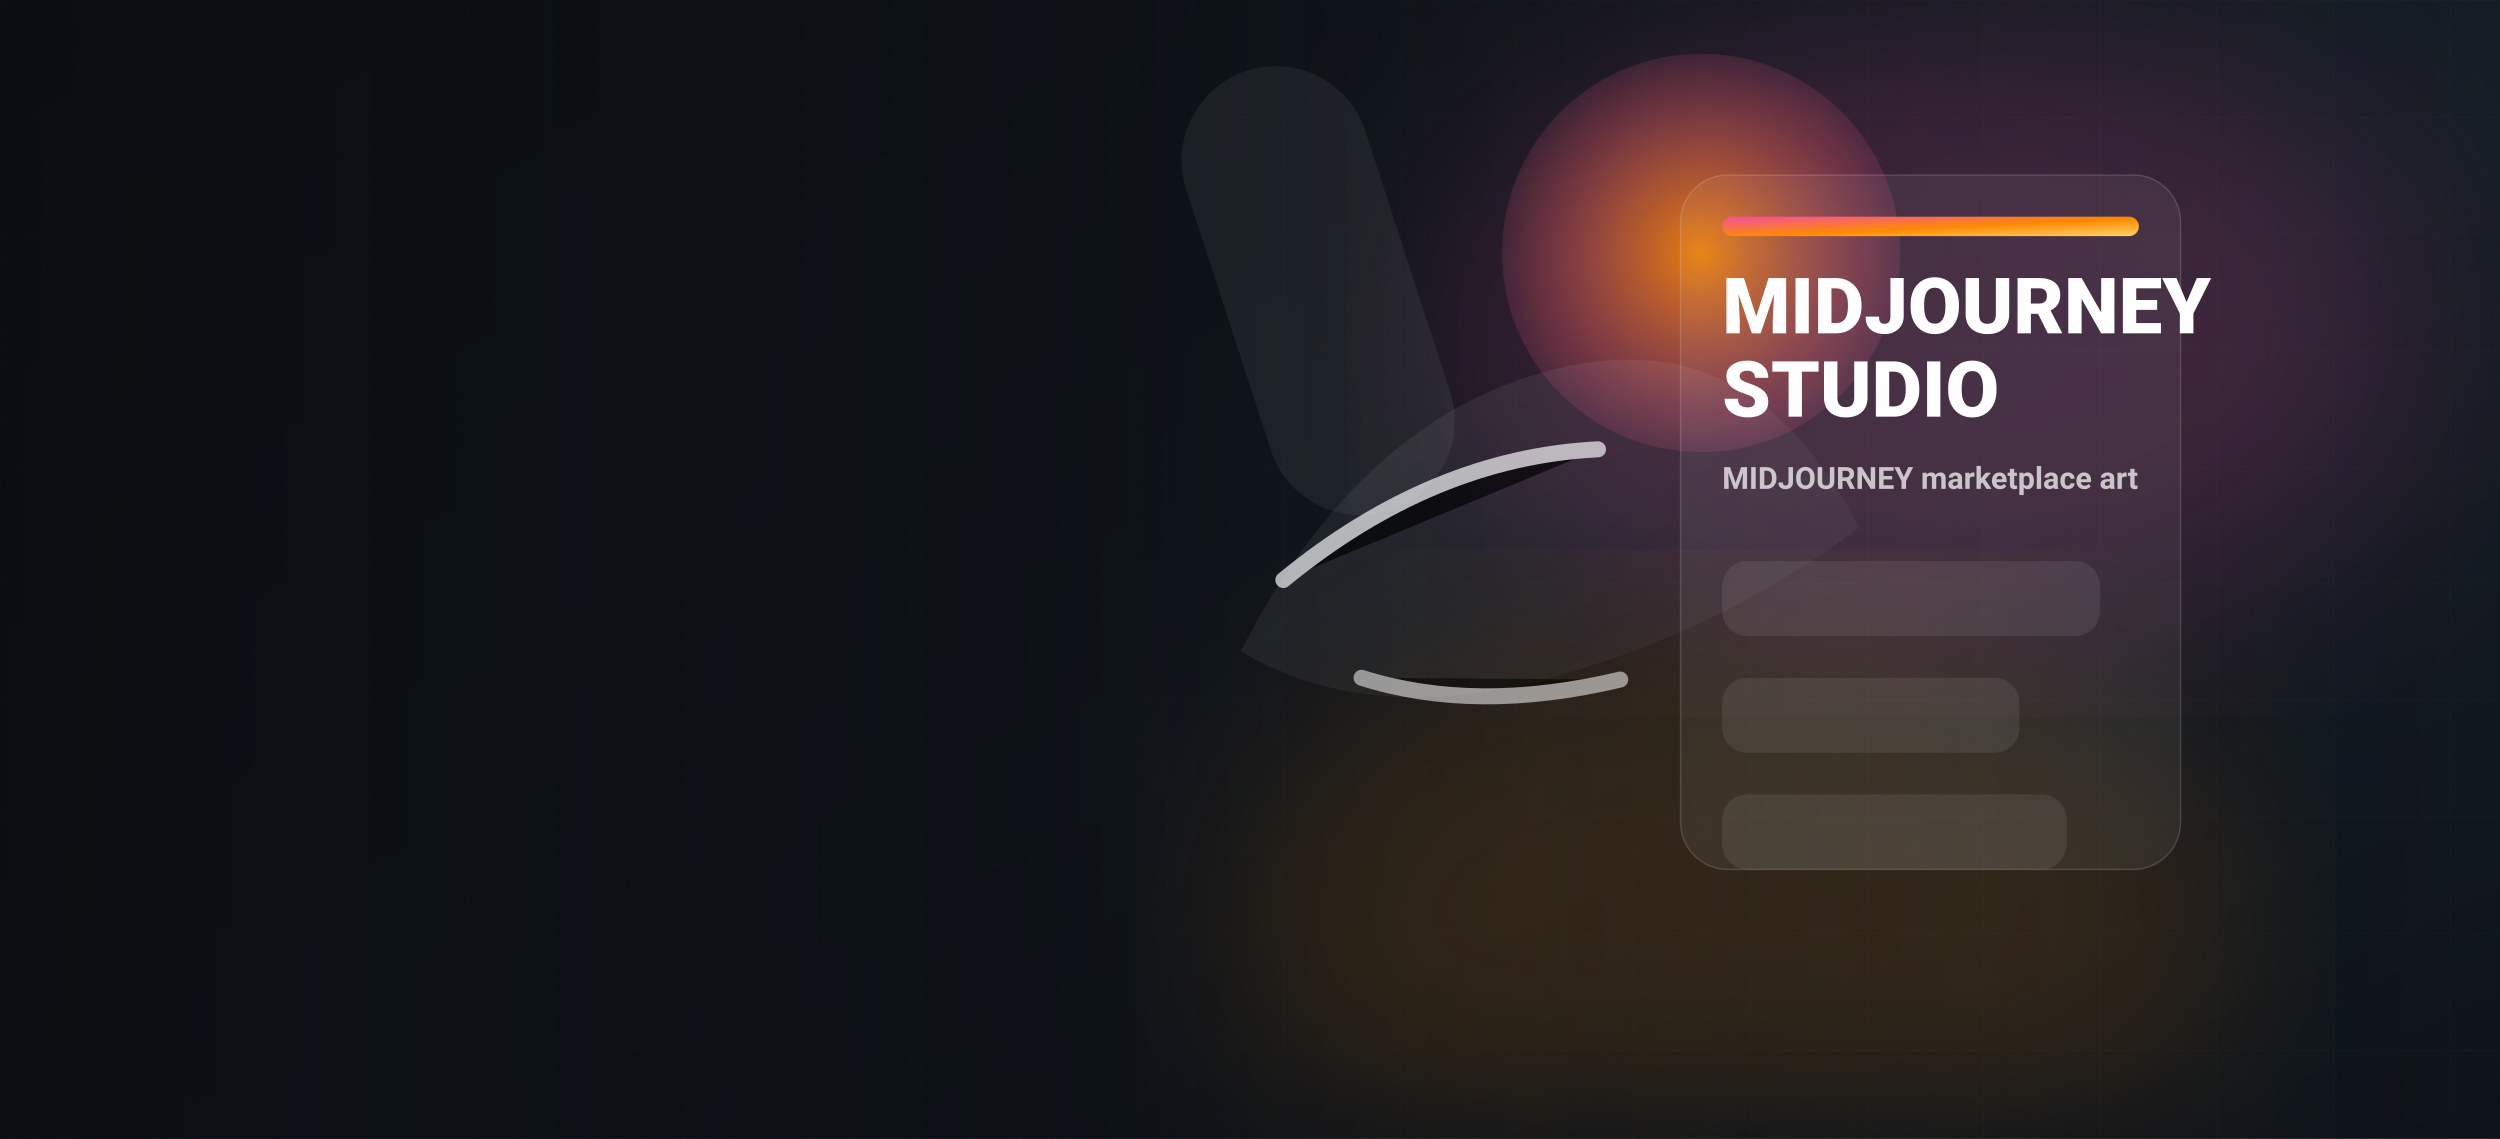
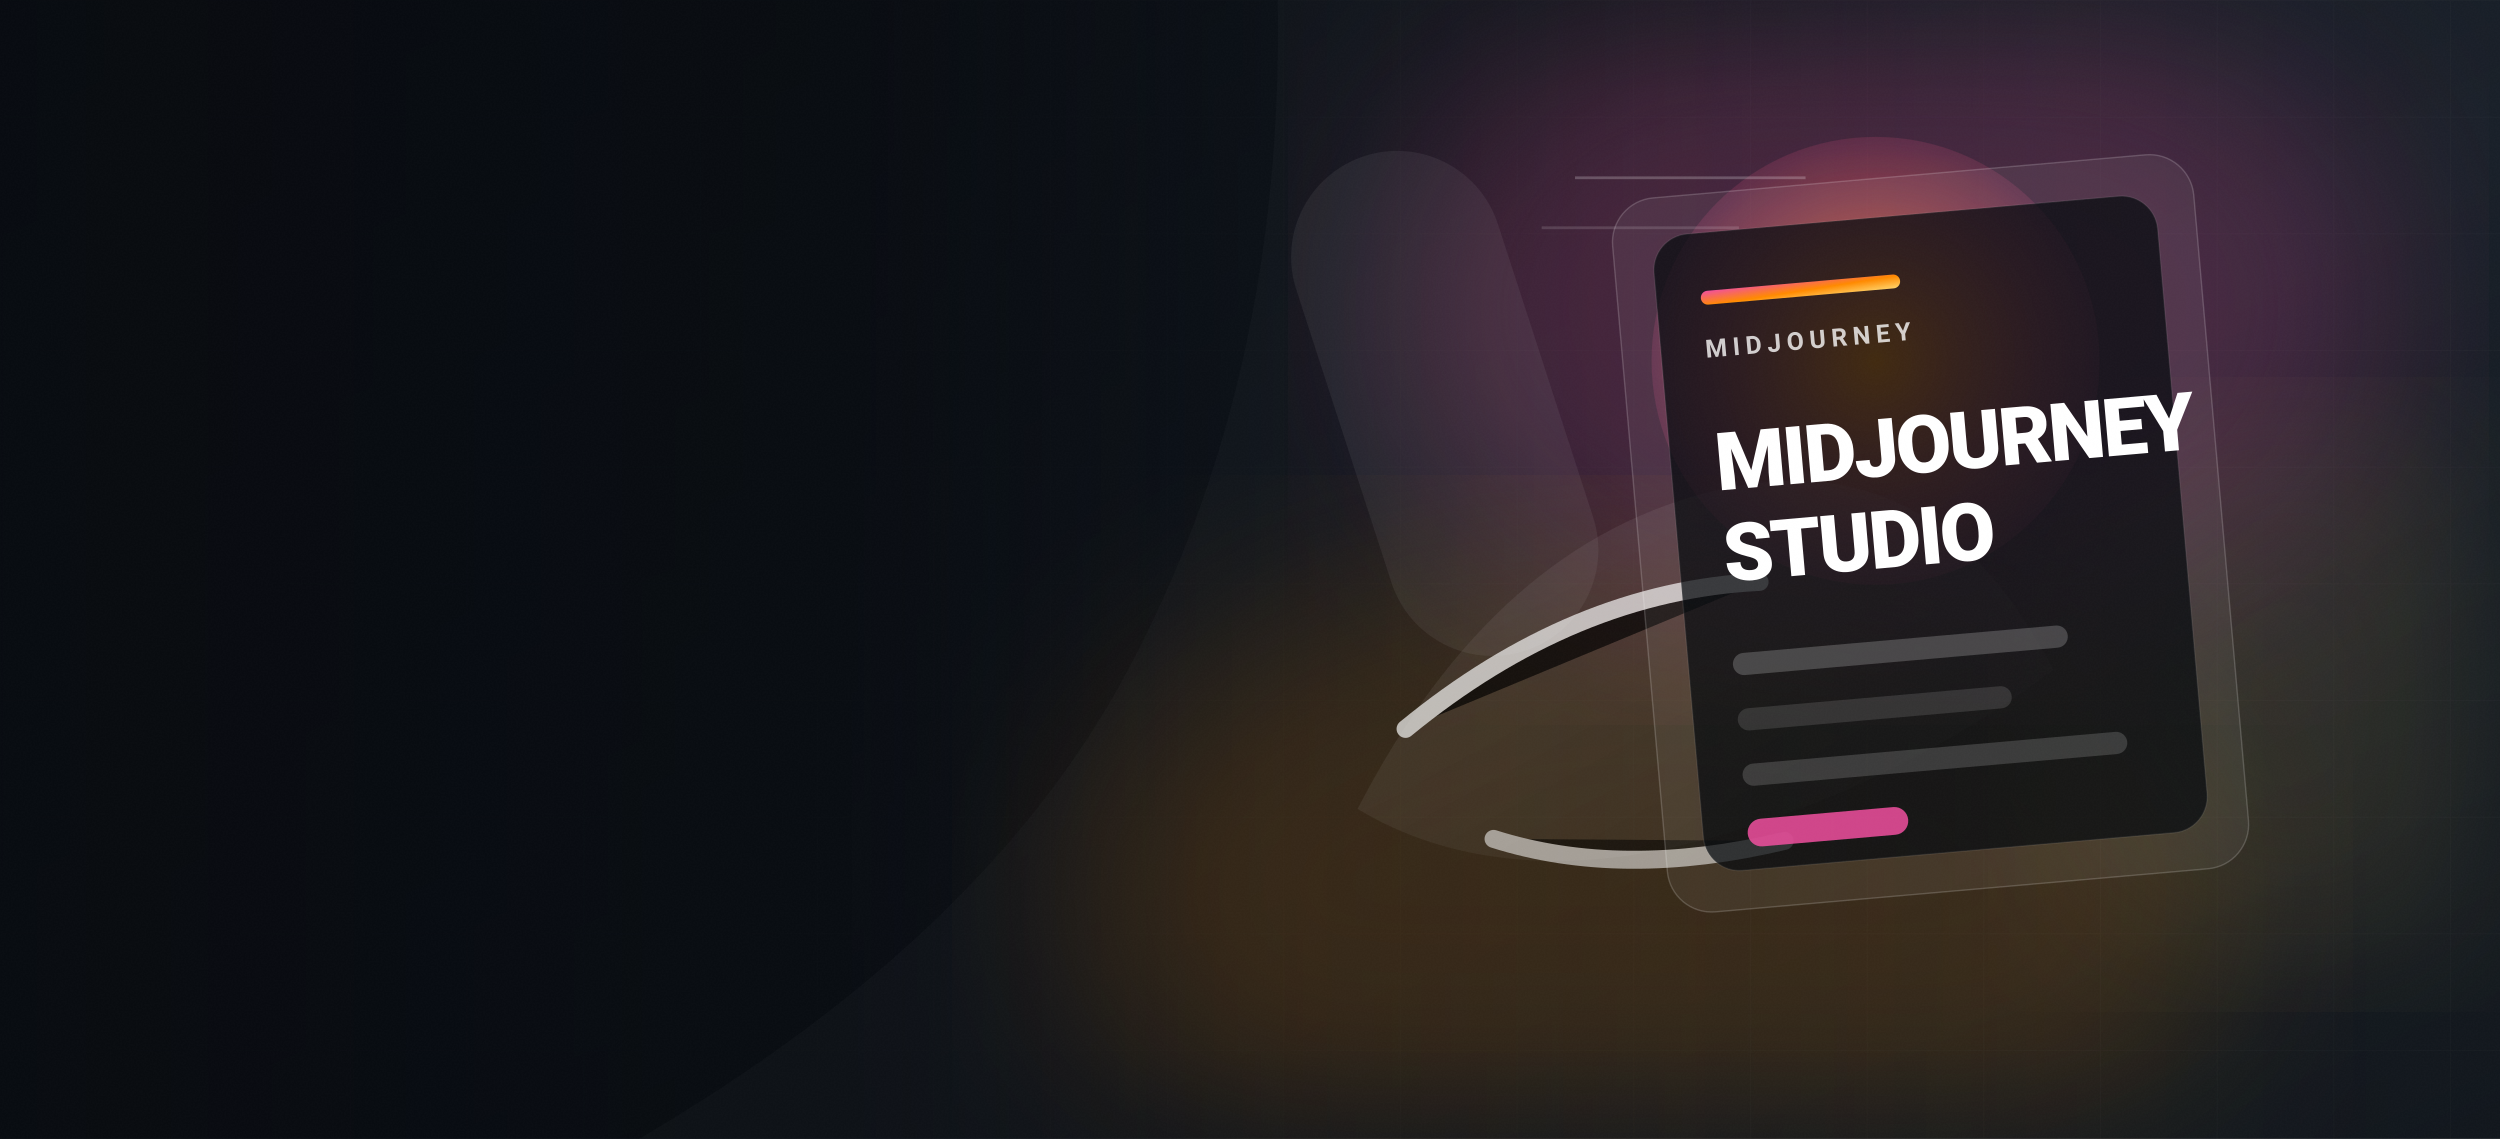
<svg xmlns="http://www.w3.org/2000/svg" viewBox="0 0 1800 820" role="img" aria-label="MIDJOURNEY STUDIO hero art">
  <defs>
    <linearGradient id="bghero3" x1="0" y1="0" x2="1" y2="1">
      <stop offset="0%" stop-color="#0f141b" />
      <stop offset="56%" stop-color="#141c25" />
      <stop offset="100%" stop-color="#0d1218" />
    </linearGradient>
    <linearGradient id="accenthero3" x1="0" y1="0" x2="1" y2="1">
      <stop offset="0%" stop-color="#f24fa0" />
      <stop offset="55%" stop-color="#ff8a00" />
      <stop offset="100%" stop-color="#ffd36a" />
    </linearGradient>
    <linearGradient id="glassA" x1="0" y1="0" x2="1" y2="1">
      <stop offset="0%" stop-color="rgba(255,255,255,.14)" />
      <stop offset="100%" stop-color="rgba(255,255,255,.04)" />
    </linearGradient>
    <linearGradient id="glassB" x1="0" y1="0" x2="1" y2="1">
      <stop offset="0%" stop-color="rgba(255,255,255,.1)" />
      <stop offset="100%" stop-color="rgba(255,255,255,.02)" />
    </linearGradient>
    <radialGradient id="orbA" cx="50%" cy="50%" r="60%">
      <stop offset="0%" stop-color="#ff8a00" stop-opacity=".95" />
      <stop offset="100%" stop-color="#f24fa0" stop-opacity="0" />
    </radialGradient>
    <linearGradient id="panelLine" x1="0" y1="0" x2="1" y2="0">
      <stop offset="0%" stop-color="#f24fa0" />
      <stop offset="50%" stop-color="#ff8a00" />
      <stop offset="100%" stop-color="#ffd36a" />
    </linearGradient>
    <pattern id="gridhero3" width="84" height="84" patternUnits="userSpaceOnUse">
      <path d="M84 0H0V84" fill="none" stroke="rgba(255,255,255,.06)" stroke-width="1" />
    </pattern>
    <filter id="noisehero3" x="-20%" y="-20%" width="140%" height="140%">
      <feTurbulence type="fractalNoise" baseFrequency="0.8" numOctaves="2" stitchTiles="stitch" />
      <feColorMatrix type="saturate" values="0" />
      <feComponentTransfer>
        <feFuncA type="table" tableValues="0 0 .07 .1" />
      </feComponentTransfer>
    </filter>
    <filter id="blurhero3">
      <feGaussianBlur stdDeviation="70" />
    </filter>
  </defs>
  <rect width="1800" height="820" fill="url(#bghero3)" />
  <rect width="1800" height="820" fill="url(#gridhero3)" opacity=".36" />
  <rect width="1800" height="820" fill="url(#fade3)" />
  <defs>
    <linearGradient id="fade3" x1="0" y1="0" x2="1" y2="0">
-       <stop offset="0%" stop-color="rgba(9,12,16,.92)" />
-       <stop offset="42%" stop-color="rgba(9,12,16,.68)" />
-       <stop offset="80%" stop-color="rgba(9,12,16,.12)" />
+       <stop offset="0%" stop-color="rgba(8,11,16,.98)" />
+       <stop offset="34%" stop-color="rgba(8,11,16,.88)" />
+       <stop offset="58%" stop-color="rgba(8,11,16,.48)" />
+       <stop offset="82%" stop-color="rgba(8,11,16,.08)" />
      <stop offset="100%" stop-color="rgba(9,12,16,0)" />
    </linearGradient>
  </defs>
-   <ellipse cx="1390" cy="240" rx="350" ry="230" fill="#f24fa0" opacity=".18" filter="url(#blurhero3)" />
-   <ellipse cx="1250" cy="660" rx="360" ry="220" fill="#ff8a00" opacity=".14" filter="url(#blurhero3)" />
-   <g transform="translate(700 -120) scale(.64)">
+   <path d="M620 0h1180v820H460c164-96 280-206 348-330c80-146 115-310 112-490z" fill="rgba(255,255,255,.02)" />
+   <ellipse cx="1360" cy="222" rx="360" ry="250" fill="#f24fa0" opacity=".22" filter="url(#blurhero3)" />
+   <ellipse cx="1190" cy="642" rx="420" ry="250" fill="#ff8a00" opacity=".16" filter="url(#blurhero3)" />
+   <ellipse cx="1660" cy="500" rx="190" ry="190" fill="#ffd36a" opacity=".1" filter="url(#blurhero3)" />
+   <g transform="translate(760 -80) scale(.72)">
    <g opacity="0.98">
      <circle cx="820" cy="472" r="224" fill="url(#orbA)" opacity="0.94" />
      <path d="M302 920c92-178 212-286 365-320c142-30 248 24 331 181c-105 78-222 136-355 171c-129 35-249 24-341-32z" fill="url(#glassB)" opacity=".86" />
      <path d="M350 840c112-92 230-141 354-147" stroke="#fff" stroke-width="18" stroke-linecap="round" opacity=".68" />
      <path d="M438 950c85 27 182 28 291 2" stroke="#fff" stroke-width="18" stroke-linecap="round" opacity=".54" />
      <rect x="208" y="300" width="212" height="520" rx="106" fill="#fff" opacity=".06" transform="rotate(-18 208 300)" />
    </g>
  </g>
-   <rect x="1210" y="126" width="360" height="500" rx="34" fill="rgba(255,255,255,.06)" stroke="rgba(255,255,255,.16)" />
-   <rect x="1240" y="156" width="300" height="14" rx="7" fill="url(#accenthero3)" />
-   <text x="1240" y="240" fill="#ffffff" font-size="56" font-family="Roboto, Arial, sans-serif" font-weight="900">MIDJOURNEY</text>
-   <text x="1240" y="300" fill="#ffffff" font-size="56" font-family="Roboto, Arial, sans-serif" font-weight="900">STUDIO</text>
-   <text x="1240" y="352" fill="rgba(255,255,255,.72)" font-size="22" font-family="Roboto, Arial, sans-serif" font-weight="600">MIDJOURNEY marketplace art</text>
-   <g transform="translate(1240 404)">
-     <rect width="272" height="54" rx="18" fill="rgba(255,255,255,.08)" />
-     <rect y="84" width="214" height="54" rx="18" fill="rgba(255,255,255,.08)" />
-     <rect y="168" width="248" height="54" rx="18" fill="rgba(255,255,255,.08)" />
+   <g transform="translate(1180 126) rotate(-5 210 258)">
+     <rect width="420" height="516" rx="32" fill="rgba(255,255,255,.06)" stroke="rgba(255,255,255,.18)" />
+     <rect x="28" y="28" width="364" height="460" rx="26" fill="rgba(8,11,16,.74)" stroke="rgba(255,255,255,.08)" />
+     <rect x="60" y="70" width="144" height="10" rx="5" fill="url(#accenthero3)" />
+     <text x="60" y="118" fill="rgba(255,255,255,.78)" font-size="18" font-family="Roboto, Arial, sans-serif" font-weight="700" letter-spacing="4">MIDJOURNEY</text>
+     <text x="60" y="214" fill="#ffffff" font-size="58" font-family="Roboto, Arial, sans-serif" font-weight="900" letter-spacing="-2">MIDJOURNEY</text>
+     <text x="60" y="280" fill="#ffffff" font-size="58" font-family="Roboto, Arial, sans-serif" font-weight="900" letter-spacing="-2">STUDIO</text>
+     <rect x="60" y="332" width="242" height="16" rx="8" fill="rgba(255,255,255,.2)" />
+     <rect x="60" y="372" width="198" height="16" rx="8" fill="rgba(255,255,255,.12)" />
+     <rect x="60" y="412" width="278" height="16" rx="8" fill="rgba(255,255,255,.16)" />
+     <rect x="60" y="452" width="116" height="20" rx="10" fill="#f24fa0" opacity=".84" />
  </g>
+   <path d="M1134 128l166 0" stroke="rgba(255,255,255,.22)" stroke-width="2" />
+   <path d="M1110 164l142 0" stroke="rgba(255,255,255,.14)" stroke-width="2" />
  <rect width="1800" height="820" filter="url(#noisehero3)" opacity=".14" />
</svg>
